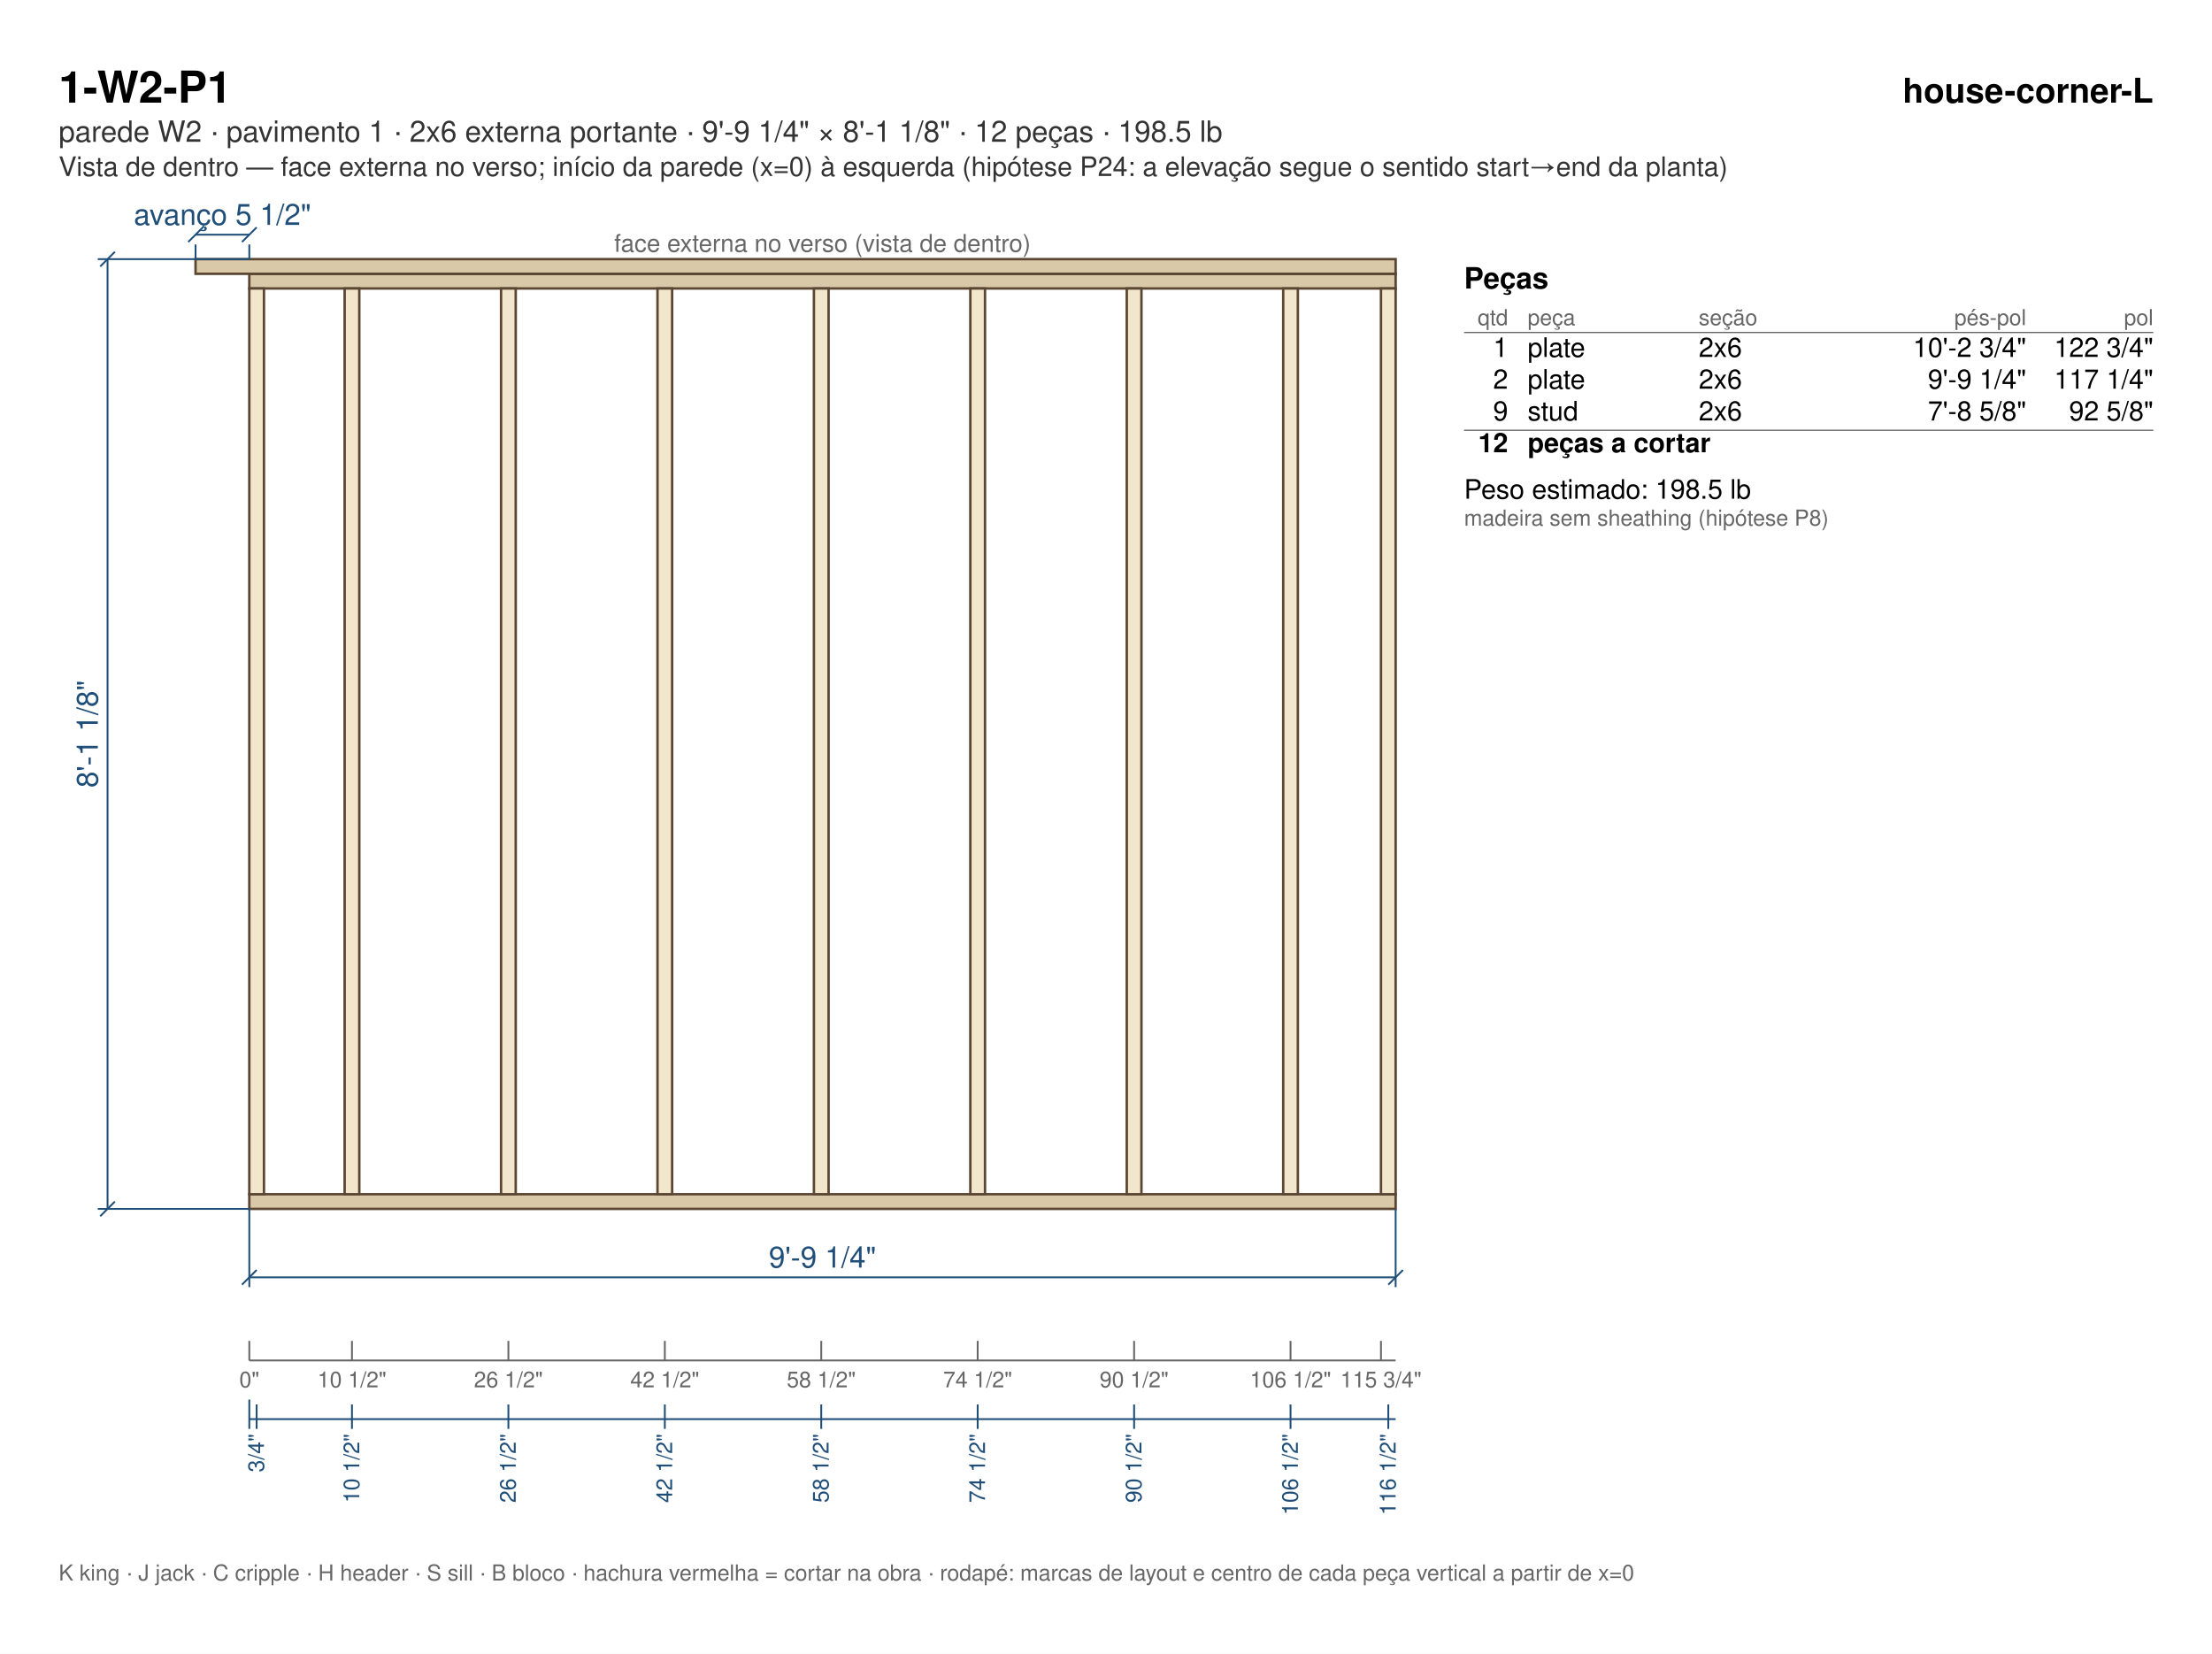
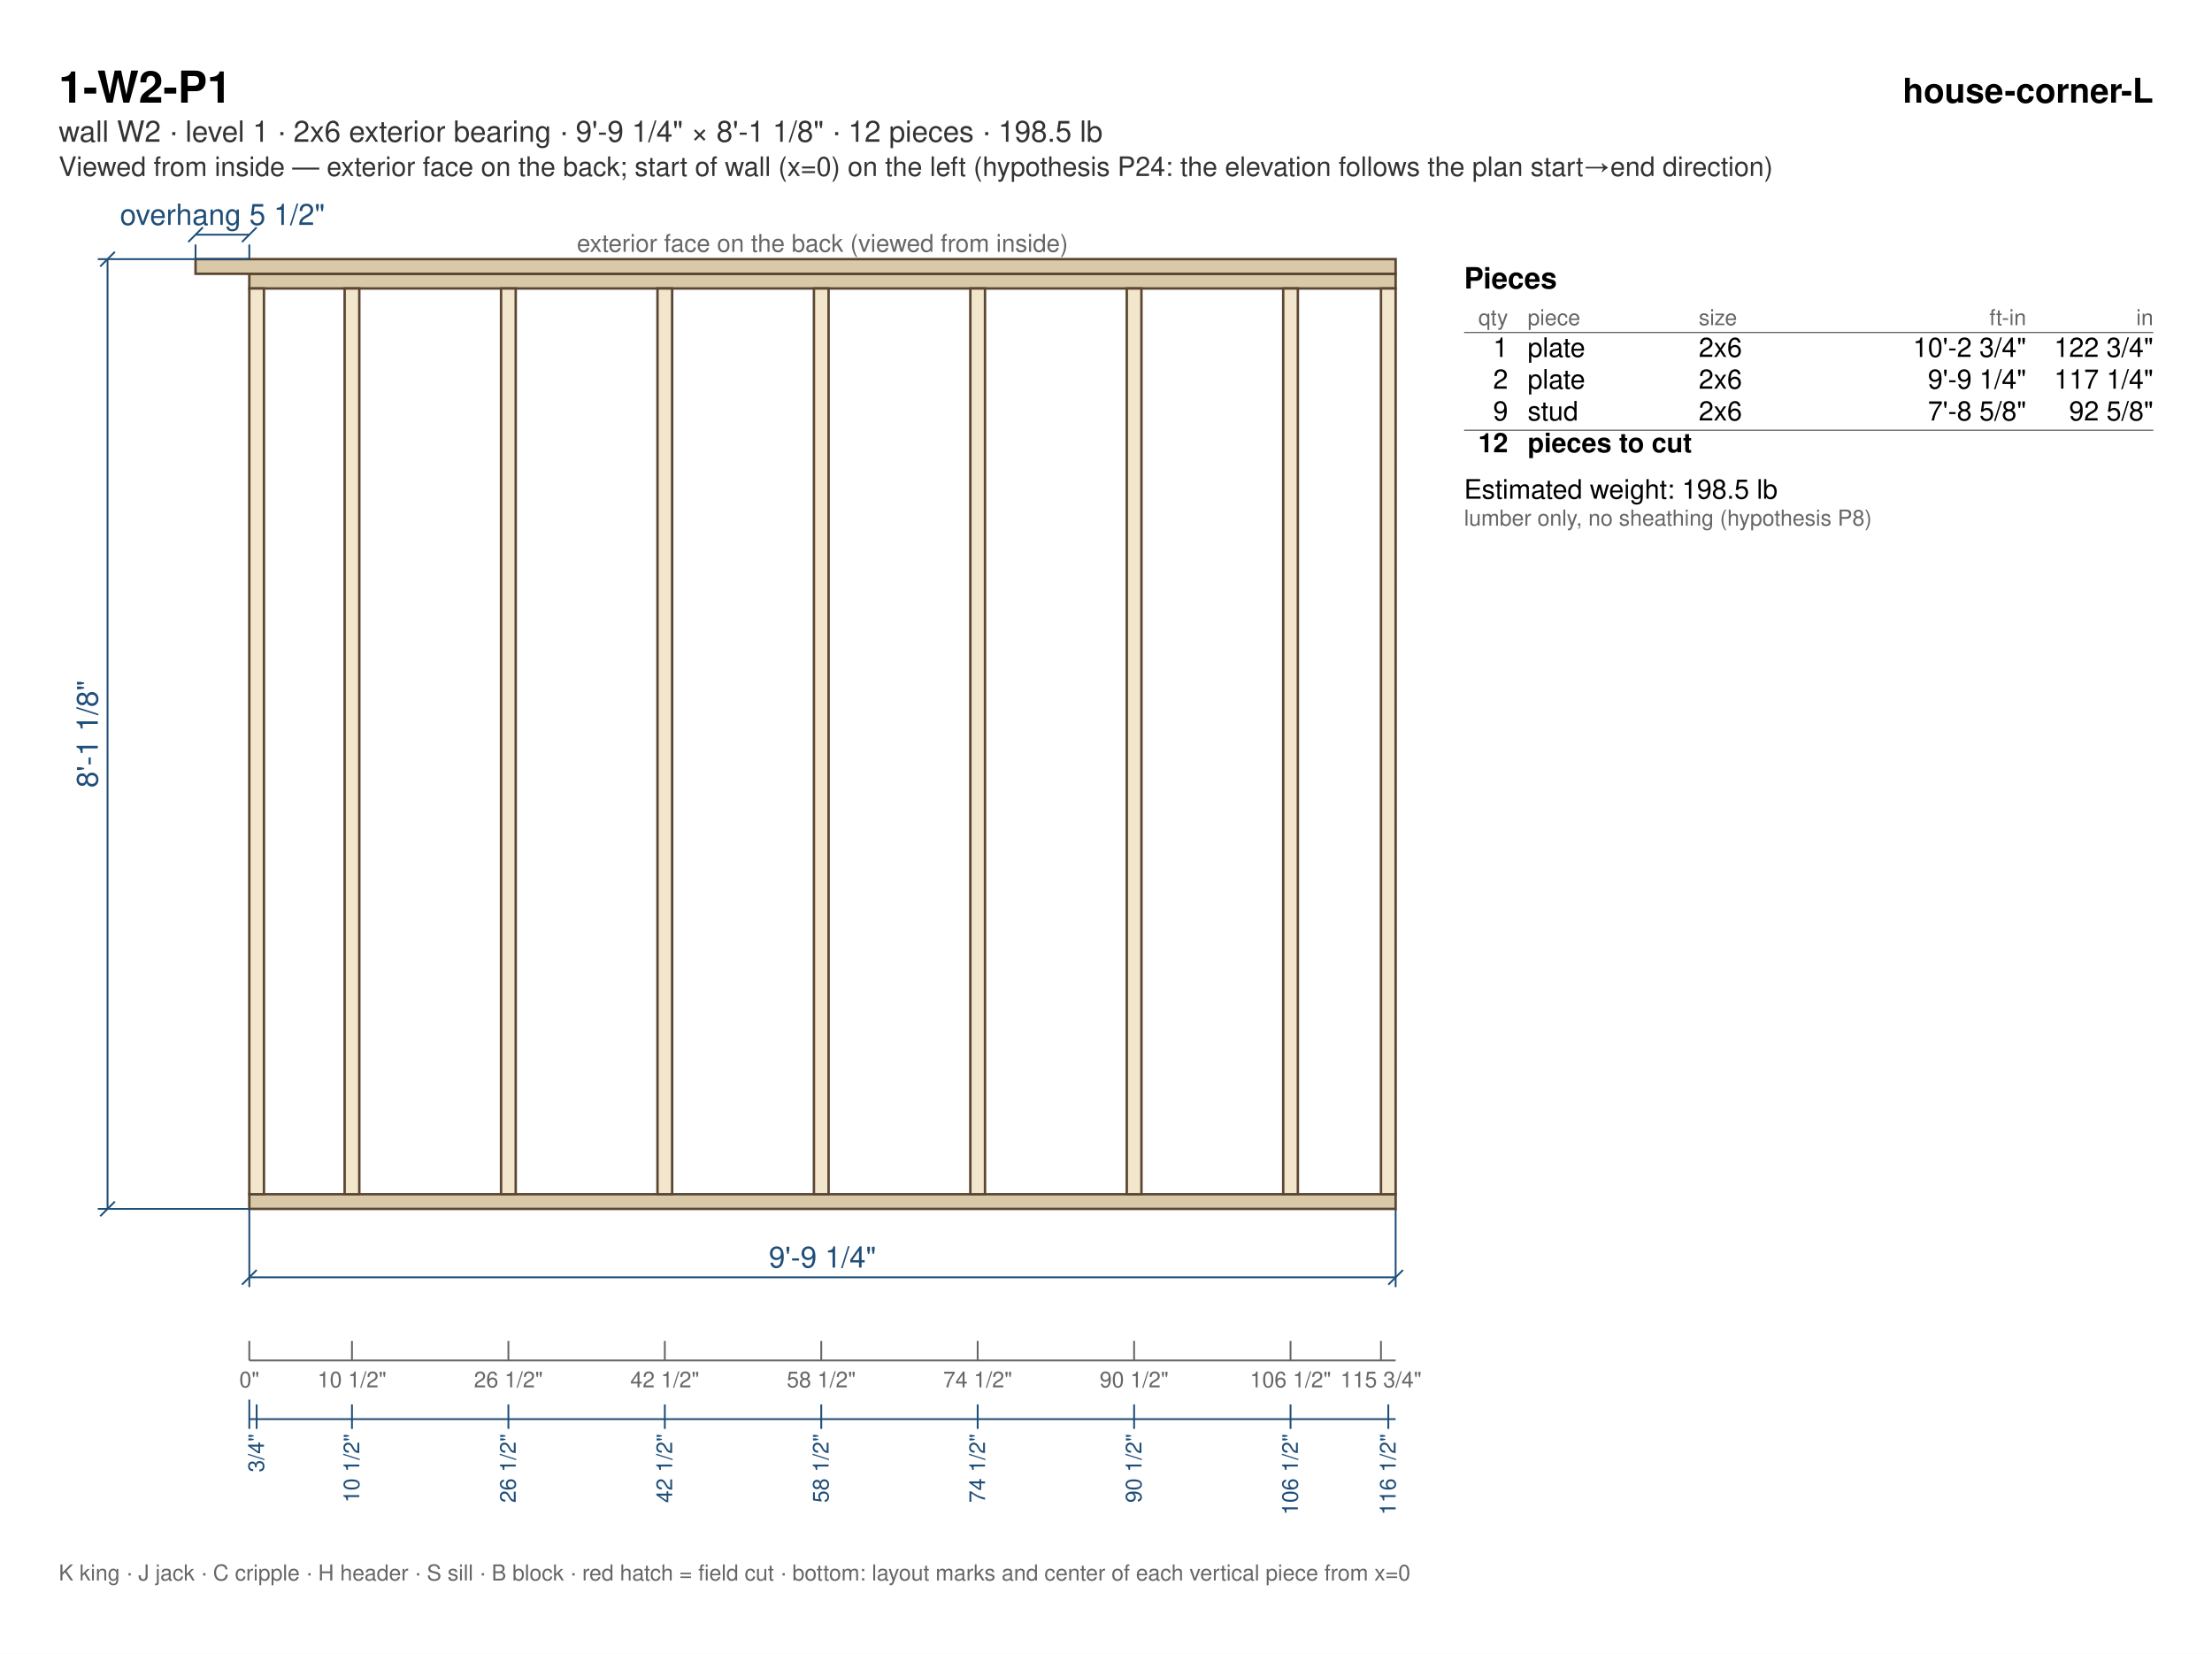
<svg xmlns="http://www.w3.org/2000/svg" width="905" height="676.5" viewBox="0 0 905 676.5" font-family="Helvetica, Arial, sans-serif">
  <rect width="905" height="676.5" fill="#ffffff" />
  <text x="24" y="42" font-size="18" font-weight="bold" fill="#000">1-W2-P1</text>
  <text class="project" x="881" y="42" font-size="14" font-weight="bold" fill="#000" text-anchor="end">house-corner-L</text>
-   <text class="info" x="24" y="58" font-size="12" fill="#333">parede W2 · pavimento 1 · 2x6 externa portante · 9'-9 1/4" × 8'-1 1/8" · 12 peças · 198.5 lb</text>
-   <text class="view" x="24" y="72" font-size="11" fill="#333">Vista de dentro — face externa no verso; início da parede (x=0) à esquerda (hipótese P24: a elevação segue o sentido start→end da planta)</text>
+   <text class="info" x="24" y="58" font-size="12" fill="#333">wall W2 · level 1 · 2x6 exterior bearing · 9'-9 1/4" × 8'-1 1/8" · 12 pieces · 198.5 lb</text>
+   <text class="view" x="24" y="72" font-size="11" fill="#333">Viewed from inside — exterior face on the back; start of wall (x=0) on the left (hypothesis P24: the elevation follows the plan start→end direction)</text>
  <rect x="102" y="106" width="469" height="388.5" fill="none" stroke="#999" stroke-width="0.5" stroke-dasharray="4 3" />
  <g class="members" stroke="#5a4632" stroke-width="1">
    <rect class="member bottomPlate" x="102" y="488.5" width="469" height="6" fill="#d9c9a8" />
    <rect class="member topPlate" x="102" y="112" width="469" height="6" fill="#d9c9a8" />
    <rect class="member doubleTopPlate" x="80" y="106" width="491" height="6" fill="#d9c9a8" />
    <rect class="member stud" x="102" y="118" width="6" height="370.5" fill="#f2e6cc" />
    <rect class="member stud" x="141" y="118" width="6" height="370.5" fill="#f2e6cc" />
    <rect class="member stud" x="205" y="118" width="6" height="370.5" fill="#f2e6cc" />
    <rect class="member stud" x="269" y="118" width="6" height="370.5" fill="#f2e6cc" />
    <rect class="member stud" x="333" y="118" width="6" height="370.5" fill="#f2e6cc" />
    <rect class="member stud" x="397" y="118" width="6" height="370.5" fill="#f2e6cc" />
    <rect class="member stud" x="461" y="118" width="6" height="370.5" fill="#f2e6cc" />
    <rect class="member stud" x="525" y="118" width="6" height="370.5" fill="#f2e6cc" />
    <rect class="member stud" x="565" y="118" width="6" height="370.5" fill="#f2e6cc" />
  </g>
  <g class="labels" font-size="8" font-weight="bold" fill="#000" text-anchor="middle">
</g>
-   <text class="face" x="336.5" y="103" font-size="10" fill="#666" text-anchor="middle">face externa no verso (vista de dentro)</text>
+   <text class="face" x="336.5" y="103" font-size="10" fill="#666" text-anchor="middle">exterior face on the back (viewed from inside)</text>
  <g class="dim dim-length" stroke="#1f4e79" stroke-width="0.75" fill="none">
    <line x1="102" y1="494.5" x2="102" y2="526.5" />
    <line x1="571" y1="494.5" x2="571" y2="526.5" />
    <line x1="102" y1="522.5" x2="571" y2="522.5" />
    <line x1="99" y1="525.5" x2="105" y2="519.5" />
    <line x1="568" y1="525.5" x2="574" y2="519.5" />
  </g>
  <text x="336.5" y="518.5" font-size="12" fill="#1f4e79" text-anchor="middle">9'-9 1/4"</text>
  <g class="dim dim-length" stroke="#1f4e79" stroke-width="0.75" fill="none">
    <line x1="80" y1="106" x2="80" y2="100" />
    <line x1="102" y1="106" x2="102" y2="100" />
    <line x1="80" y1="96" x2="102" y2="96" />
    <line x1="77" y1="99" x2="83" y2="93" />
    <line x1="99" y1="99" x2="105" y2="93" />
  </g>
-   <text x="91" y="92" font-size="12" fill="#1f4e79" text-anchor="middle">avanço 5 1/2"</text>
+   <text x="91" y="92" font-size="12" fill="#1f4e79" text-anchor="middle">overhang 5 1/2"</text>
  <g class="dim dim-height" stroke="#1f4e79" stroke-width="0.75" fill="none">
    <line x1="102" y1="106" x2="40" y2="106" />
    <line x1="102" y1="494.5" x2="40" y2="494.5" />
    <line x1="44" y1="106" x2="44" y2="494.5" />
    <line x1="41" y1="109" x2="47" y2="103" />
    <line x1="41" y1="497.5" x2="47" y2="491.5" />
  </g>
  <text x="40" y="300.25" font-size="12" fill="#1f4e79" text-anchor="middle" transform="rotate(-90 40 300.25)">8'-1 1/8"</text>
  <g class="layout" stroke="#666" stroke-width="0.75">
    <line x1="102" y1="556.5" x2="571" y2="556.5" />
    <line x1="102" y1="548.5" x2="102" y2="556.5" />
    <line x1="144" y1="548.5" x2="144" y2="556.5" />
    <line x1="208" y1="548.5" x2="208" y2="556.5" />
    <line x1="272" y1="548.5" x2="272" y2="556.5" />
    <line x1="336" y1="548.5" x2="336" y2="556.5" />
    <line x1="400" y1="548.5" x2="400" y2="556.5" />
    <line x1="464" y1="548.5" x2="464" y2="556.5" />
    <line x1="528" y1="548.5" x2="528" y2="556.5" />
    <line x1="565" y1="548.5" x2="565" y2="556.5" />
  </g>
  <text x="102" y="567.5" font-size="9" fill="#666" text-anchor="middle">0"</text>
  <text x="144" y="567.5" font-size="9" fill="#666" text-anchor="middle">10 1/2"</text>
  <text x="208" y="567.5" font-size="9" fill="#666" text-anchor="middle">26 1/2"</text>
  <text x="272" y="567.5" font-size="9" fill="#666" text-anchor="middle">42 1/2"</text>
  <text x="336" y="567.5" font-size="9" fill="#666" text-anchor="middle">58 1/2"</text>
  <text x="400" y="567.5" font-size="9" fill="#666" text-anchor="middle">74 1/2"</text>
  <text x="464" y="567.5" font-size="9" fill="#666" text-anchor="middle">90 1/2"</text>
  <text x="528" y="567.5" font-size="9" fill="#666" text-anchor="middle">106 1/2"</text>
  <text x="565" y="567.5" font-size="9" fill="#666" text-anchor="middle">115 3/4"</text>
  <g class="chain" stroke="#1f4e79" stroke-width="0.75">
    <line x1="102" y1="580.5" x2="571" y2="580.5" />
    <line x1="102" y1="572.5" x2="102" y2="584.5" />
    <line x1="105" y1="574.5" x2="105" y2="584.5" />
    <line x1="144" y1="574.5" x2="144" y2="584.5" />
    <line x1="208" y1="574.5" x2="208" y2="584.5" />
    <line x1="272" y1="574.5" x2="272" y2="584.5" />
    <line x1="336" y1="574.5" x2="336" y2="584.5" />
    <line x1="400" y1="574.5" x2="400" y2="584.5" />
    <line x1="464" y1="574.5" x2="464" y2="584.5" />
    <line x1="528" y1="574.5" x2="528" y2="584.5" />
    <line x1="568" y1="574.5" x2="568" y2="584.5" />
  </g>
  <g class="chain-labels" font-size="9" fill="#1f4e79" text-anchor="end">
    <text class="chain-label row-0" x="108" y="586.5" transform="rotate(-90 108 586.5)">3/4"</text>
    <text class="chain-label row-0" x="147" y="586.5" transform="rotate(-90 147 586.5)">10 1/2"</text>
    <text class="chain-label row-0" x="211" y="586.5" transform="rotate(-90 211 586.5)">26 1/2"</text>
    <text class="chain-label row-0" x="275" y="586.5" transform="rotate(-90 275 586.5)">42 1/2"</text>
    <text class="chain-label row-0" x="339" y="586.5" transform="rotate(-90 339 586.5)">58 1/2"</text>
    <text class="chain-label row-0" x="403" y="586.5" transform="rotate(-90 403 586.5)">74 1/2"</text>
    <text class="chain-label row-0" x="467" y="586.5" transform="rotate(-90 467 586.5)">90 1/2"</text>
    <text class="chain-label row-0" x="531" y="586.5" transform="rotate(-90 531 586.5)">106 1/2"</text>
    <text class="chain-label row-0" x="571" y="586.5" transform="rotate(-90 571 586.5)">116 1/2"</text>
  </g>
  <g class="pieces" font-size="11" fill="#000">
-     <text x="599" y="118" font-size="12" font-weight="bold">Peças</text>
+     <text x="599" y="118" font-size="12" font-weight="bold">Pieces</text>
    <g font-size="9" fill="#666">
-       <text x="617" y="133" text-anchor="end">qtd</text>
-       <text x="625" y="133">peça</text>
-       <text x="695" y="133">seção</text>
-       <text x="829" y="133" text-anchor="end">pés-pol</text>
-       <text x="881" y="133" text-anchor="end">pol</text>
+       <text x="617" y="133" text-anchor="end">qty</text>
+       <text x="625" y="133">piece</text>
+       <text x="695" y="133">size</text>
+       <text x="829" y="133" text-anchor="end">ft-in</text>
+       <text x="881" y="133" text-anchor="end">in</text>
    </g>
    <line x1="599" y1="136" x2="881" y2="136" stroke="#666" stroke-width="0.5" />
    <g class="piece plates">
      <text x="617" y="146" text-anchor="end">1</text>
      <text x="625" y="146">plate</text>
      <text x="695" y="146">2x6</text>
      <text x="829" y="146" text-anchor="end">10'-2 3/4"</text>
      <text x="881" y="146" text-anchor="end">122 3/4"</text>
    </g>
    <g class="piece plates">
      <text x="617" y="159" text-anchor="end">2</text>
      <text x="625" y="159">plate</text>
      <text x="695" y="159">2x6</text>
      <text x="829" y="159" text-anchor="end">9'-9 1/4"</text>
      <text x="881" y="159" text-anchor="end">117 1/4"</text>
    </g>
    <g class="piece stud">
      <text x="617" y="172" text-anchor="end">9</text>
      <text x="625" y="172">stud</text>
      <text x="695" y="172">2x6</text>
      <text x="829" y="172" text-anchor="end">7'-8 5/8"</text>
      <text x="881" y="172" text-anchor="end">92 5/8"</text>
    </g>
    <line x1="599" y1="176" x2="881" y2="176" stroke="#666" stroke-width="0.5" />
    <text x="617" y="185" text-anchor="end" font-weight="bold">12</text>
-     <text x="625" y="185" font-weight="bold">peças a cortar</text>
-     <text class="weight" x="599" y="204">Peso estimado: 198.5 lb</text>
-     <text x="599" y="215" font-size="9" fill="#666">madeira sem sheathing (hipótese P8)</text>
+     <text x="625" y="185" font-weight="bold">pieces to cut</text>
+     <text class="weight" x="599" y="204">Estimated weight: 198.5 lb</text>
+     <text x="599" y="215" font-size="9" fill="#666">lumber only, no sheathing (hypothesis P8)</text>
  </g>
-   <text class="legend" x="24" y="646.5" font-size="9" fill="#666">K king · J jack · C cripple · H header · S sill · B bloco · hachura vermelha = cortar na obra · rodapé: marcas de layout e centro de cada peça vertical a partir de x=0</text>
+   <text class="legend" x="24" y="646.5" font-size="9" fill="#666">K king · J jack · C cripple · H header · S sill · B block · red hatch = field cut · bottom: layout marks and center of each vertical piece from x=0</text>
</svg>
